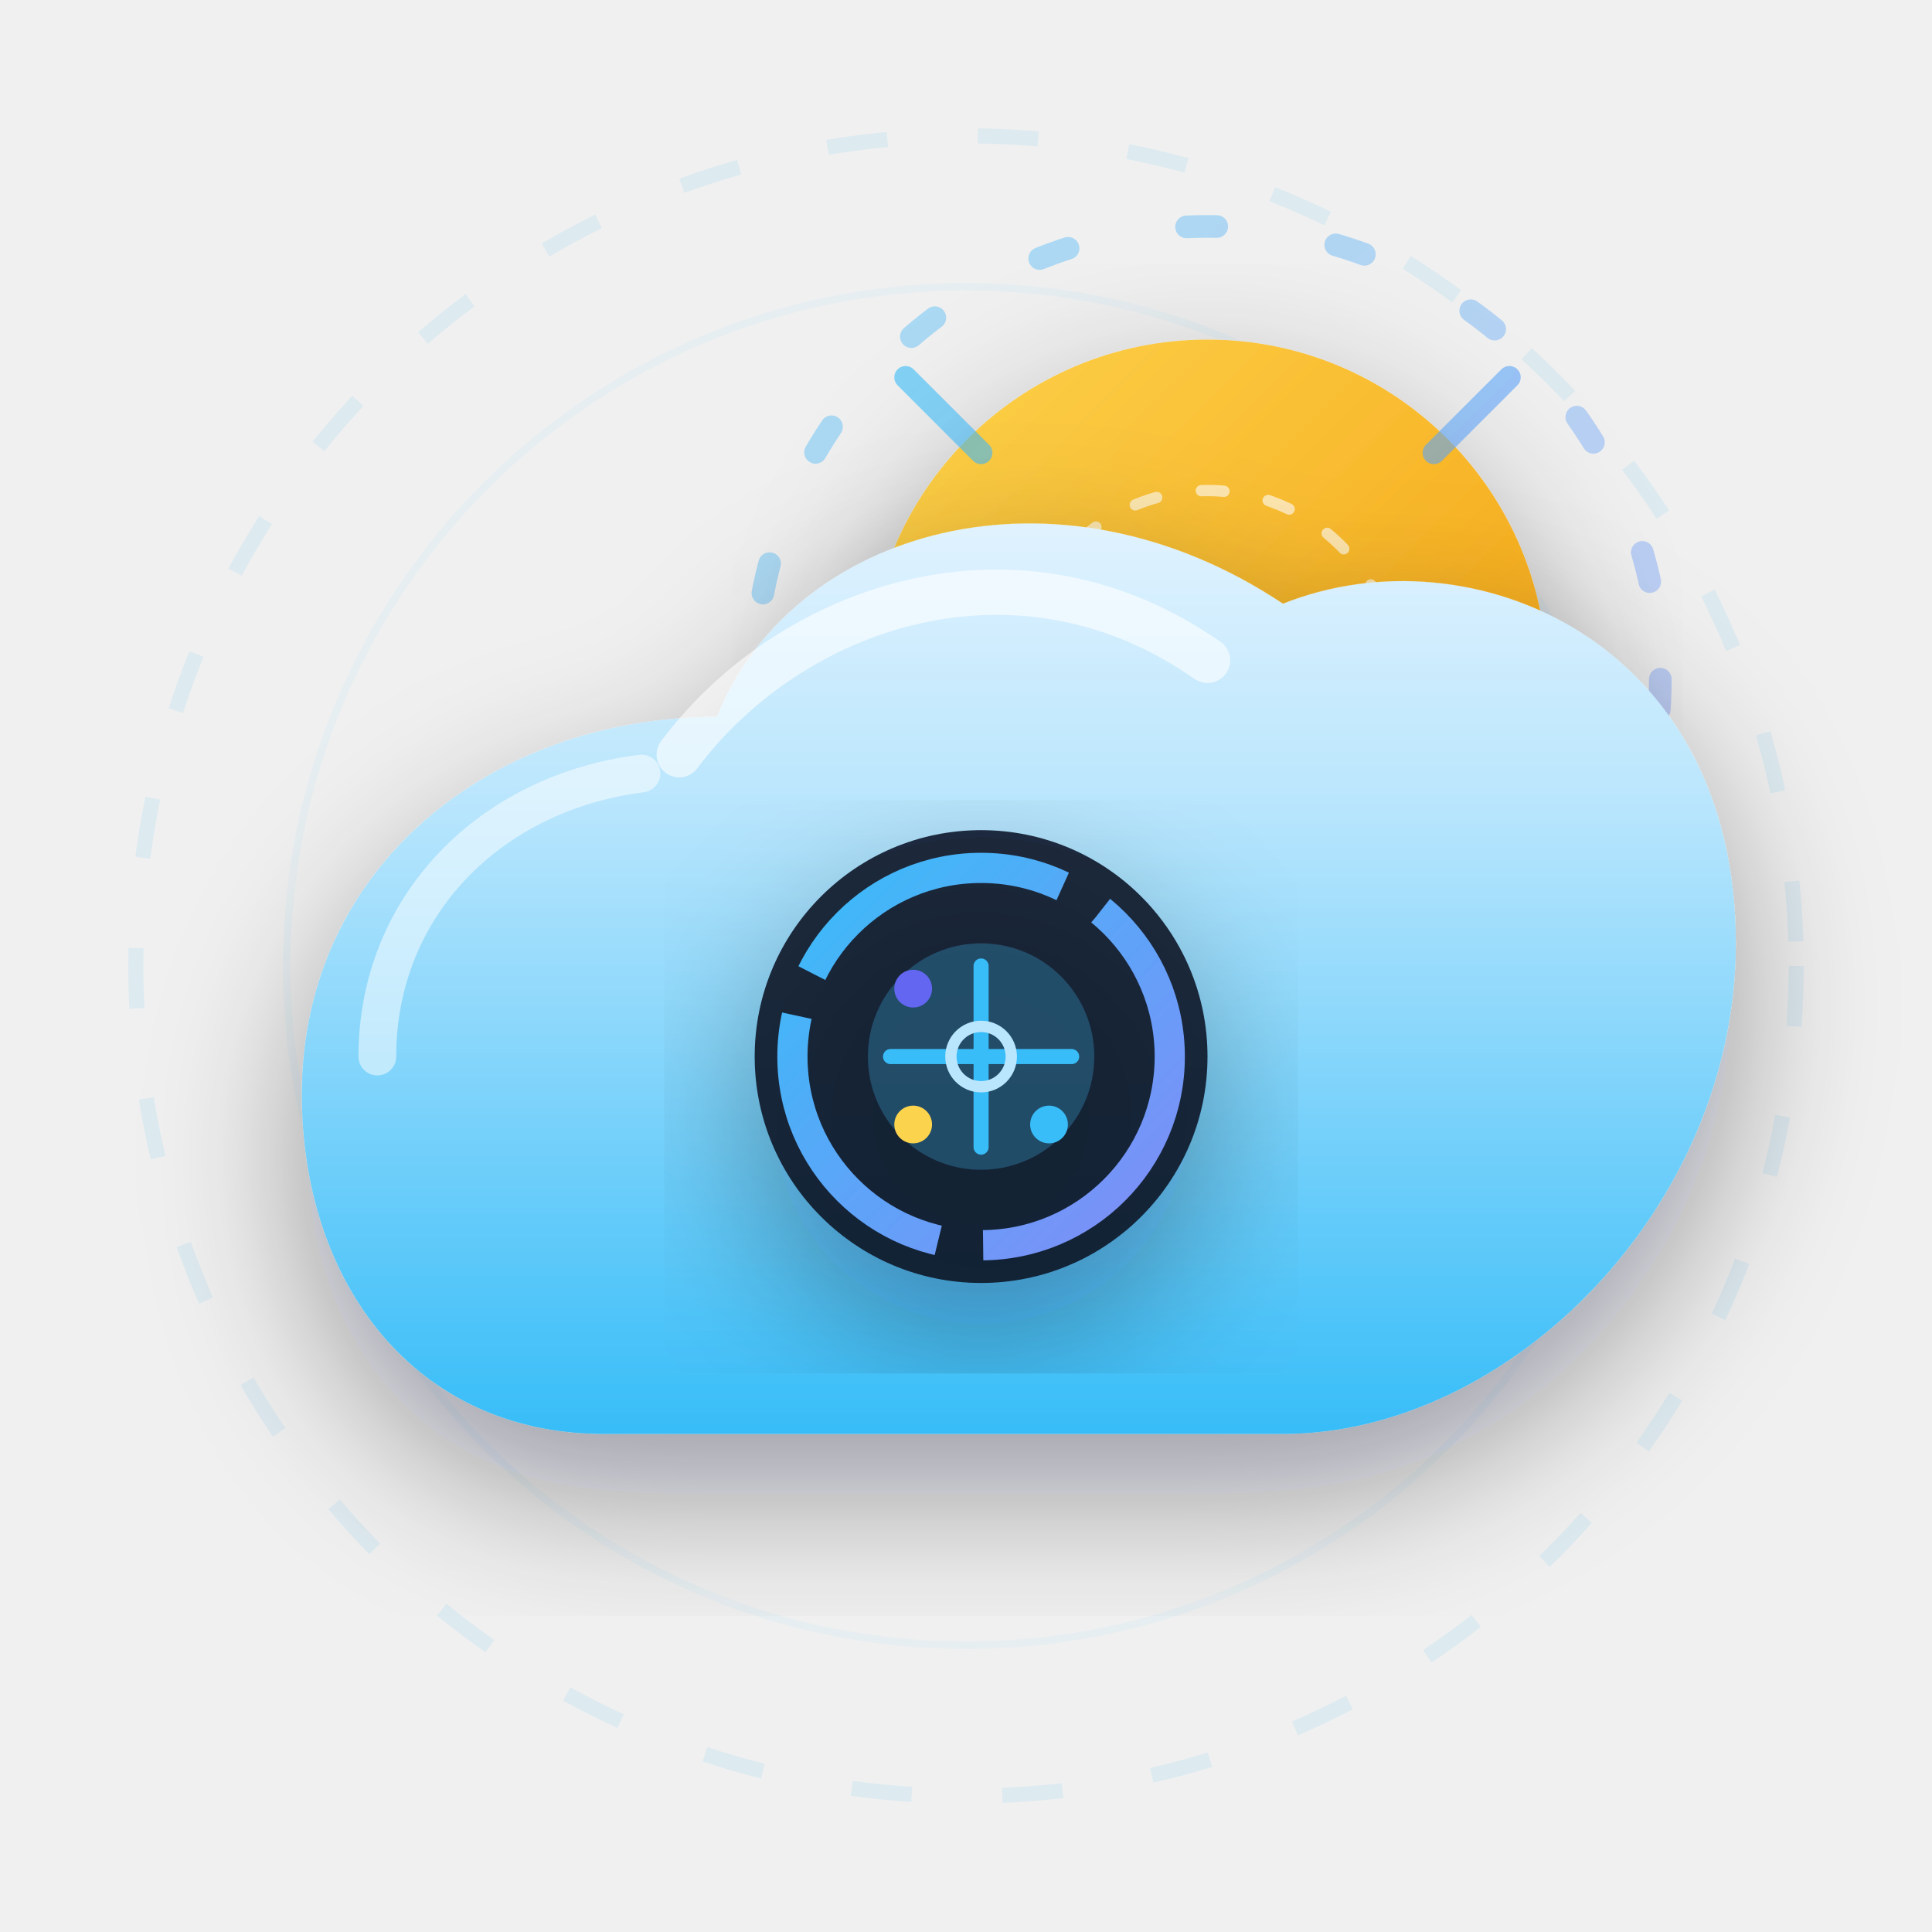
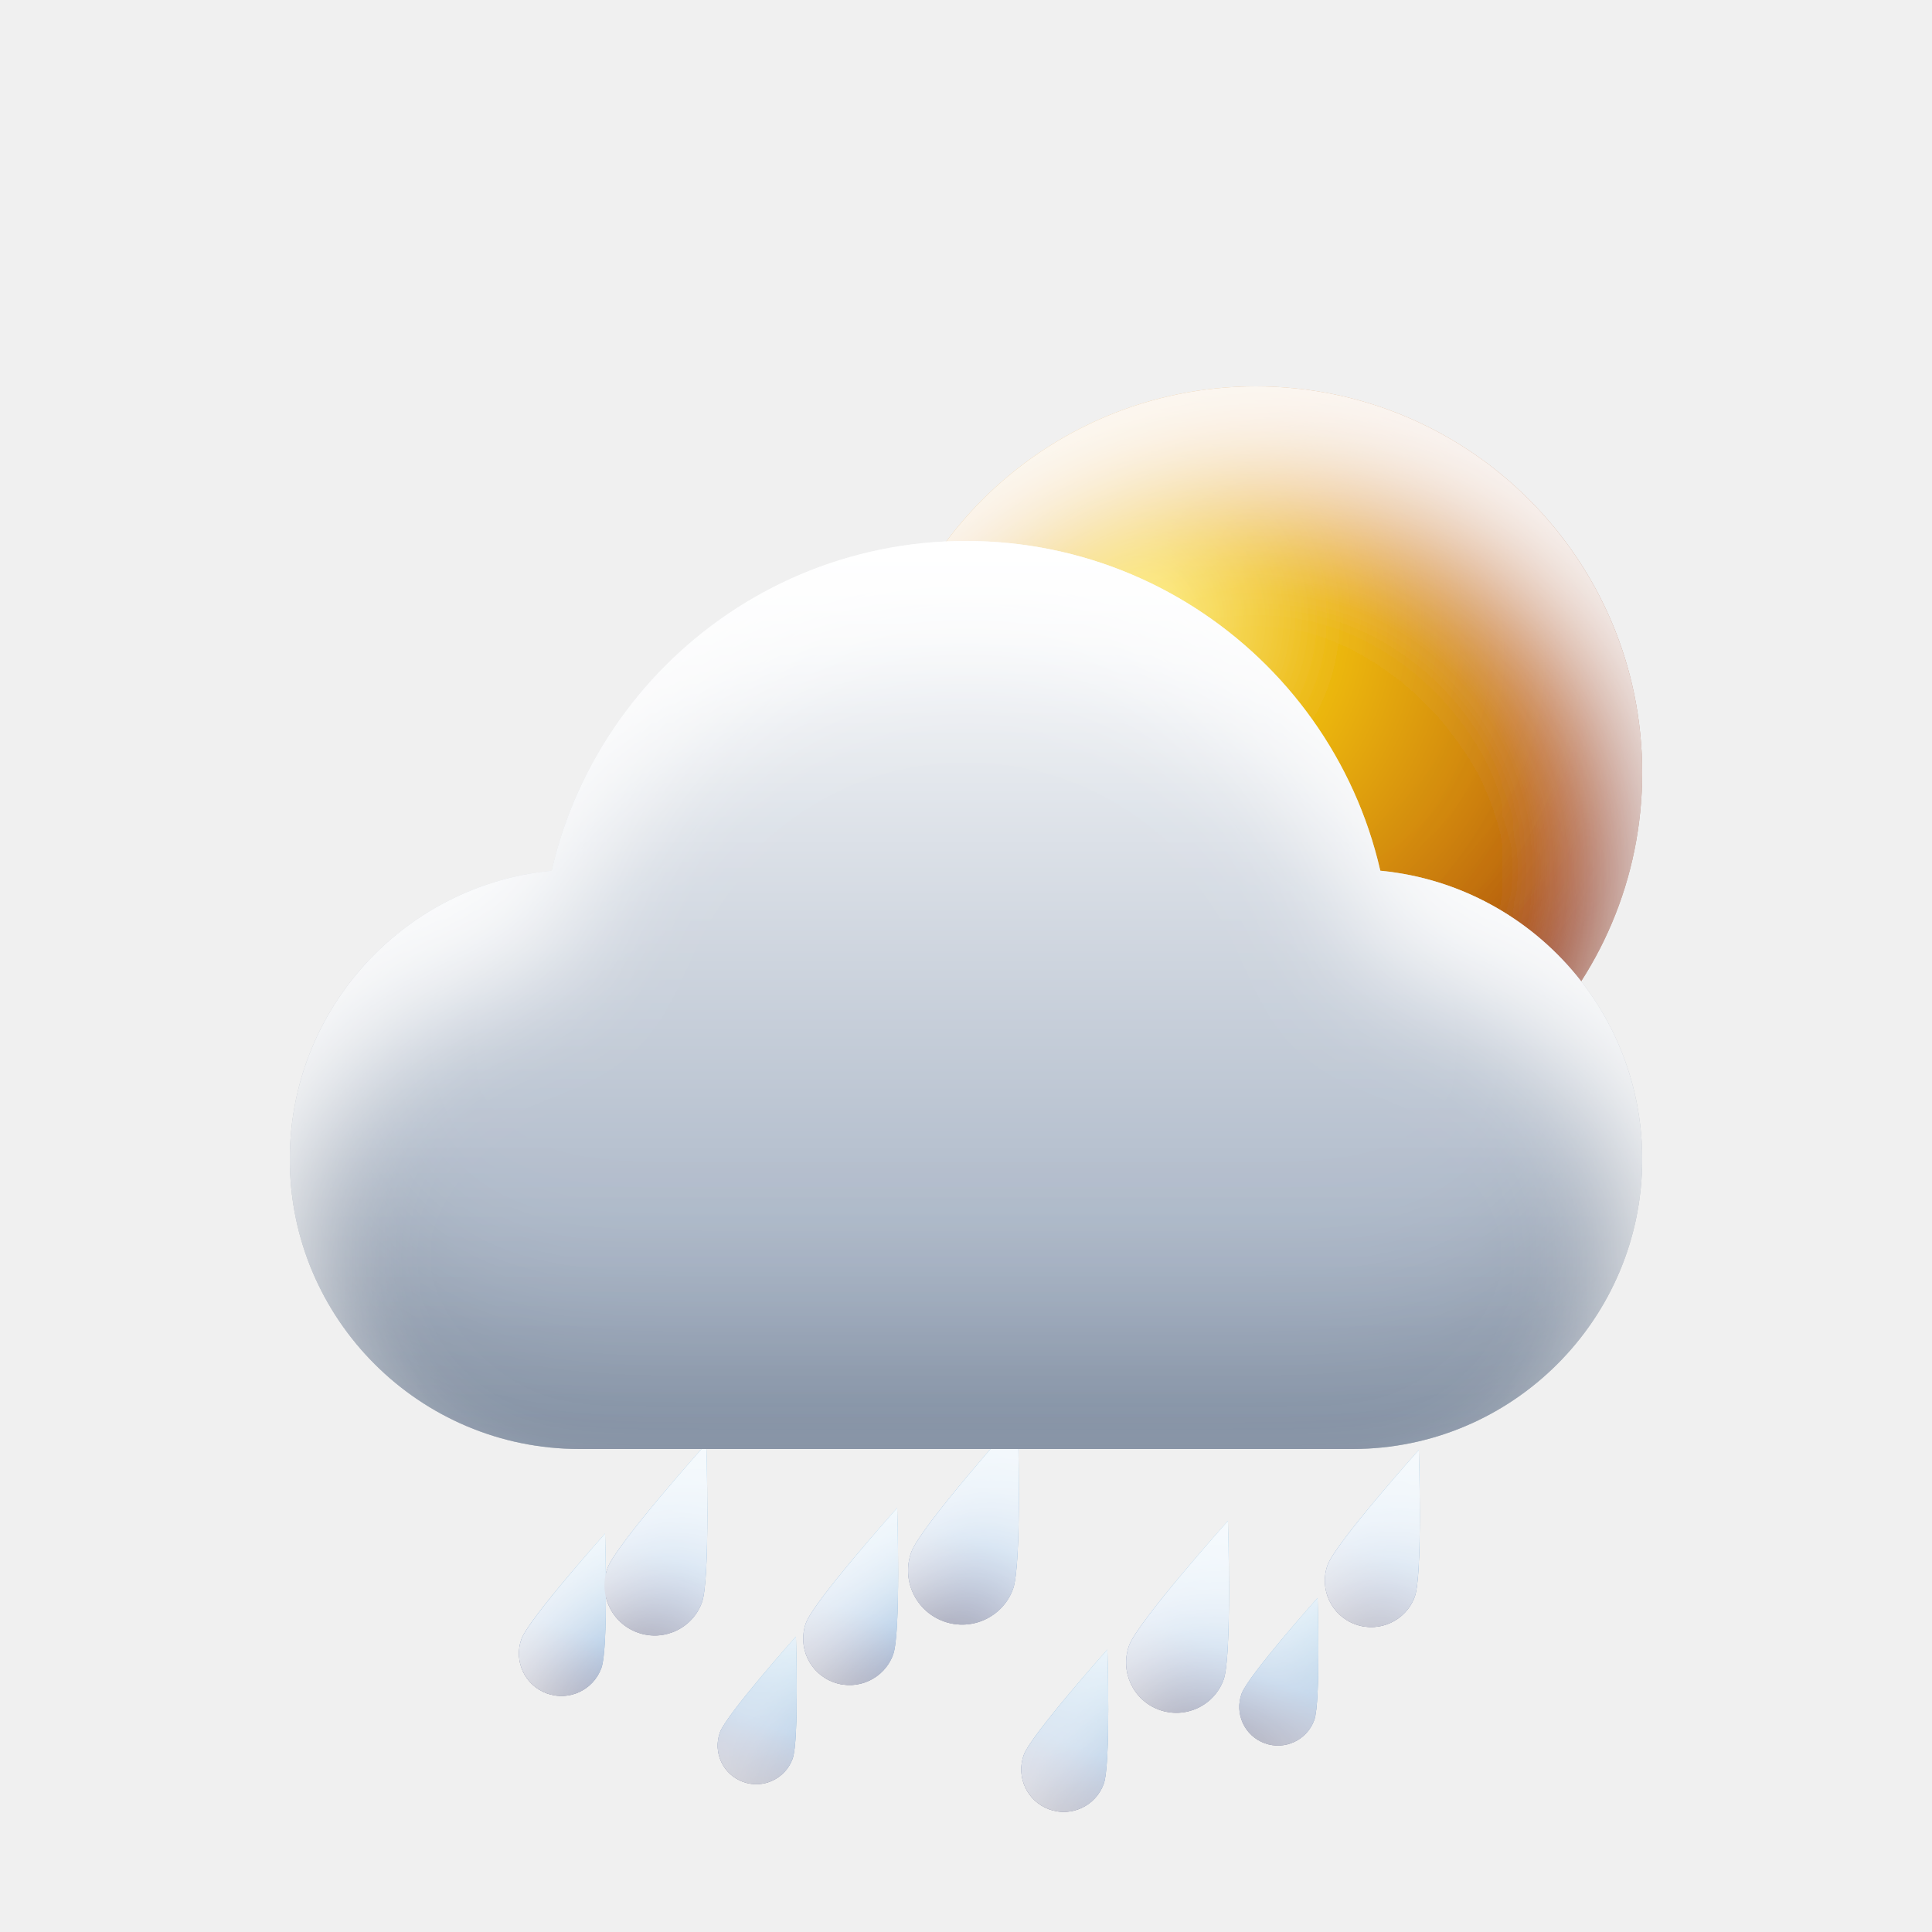
- <svg xmlns="http://www.w3.org/2000/svg" viewBox="0 0 512 512" fill="none">
+ <svg xmlns="http://www.w3.org/2000/svg" viewBox="0 0 100 100">
  <defs>
-     <linearGradient id="sunGrad" x1="0%" y1="0%" x2="100%" y2="100%">
-       <stop offset="0%" stop-color="#FCD34D" />
-       <stop offset="100%" stop-color="#F59E0B" />
+     <filter id="3dObj" x="-30%" y="-30%" width="160%" height="160%">
+       <feDropShadow dx="0" dy="8" stdDeviation="6" flood-opacity="0.25" result="drop" />
+       <feOffset dx="0" dy="5" in="SourceAlpha" />
+       <feGaussianBlur stdDeviation="3" result="offsetBlurTop" />
+       <feComposite operator="out" in="SourceAlpha" in2="offsetBlurTop" result="inverseTop" />
+       <feFlood flood-color="#ffffff" flood-opacity="0.9" result="colorTop" />
+       <feComposite operator="in" in="colorTop" in2="inverseTop" result="highlight" />
+       <feOffset dx="0" dy="-6" in="SourceAlpha" />
+       <feGaussianBlur stdDeviation="4" result="offsetBlurBottom" />
+       <feComposite operator="out" in="SourceAlpha" in2="offsetBlurBottom" result="inverseBottom" />
+       <feFlood flood-color="#000000" flood-opacity="0.25" result="colorBottom" />
+       <feComposite operator="in" in="colorBottom" in2="inverseBottom" result="shadow" />
+       <feMerge>
+         <feMergeNode in="drop" />
+         <feMergeNode in="SourceGraphic" />
+         <feMergeNode in="shadow" />
+         <feMergeNode in="highlight" />
+       </feMerge>
+     </filter>
+     <linearGradient id="cloudGrad" x1="0" y1="28" x2="0" y2="75" gradientUnits="userSpaceOnUse">
+       <stop offset="0%" stop-color="#ffffff" />
+       <stop offset="100%" stop-color="#94a3b8" />
    </linearGradient>
-     <linearGradient id="cloudGrad" x1="0%" y1="0%" x2="0%" y2="100%">
-       <stop offset="0%" stop-color="#E0F2FE" />
-       <stop offset="30%" stop-color="#BAE6FD" />
-       <stop offset="100%" stop-color="#38BDF8" />
+     <radialGradient id="sunGrad" cx="35%" cy="30%" r="70%">
+       <stop offset="0%" stop-color="#fef08a" />
+       <stop offset="40%" stop-color="#eab308" />
+       <stop offset="100%" stop-color="#b45309" />
+     </radialGradient>
+     <linearGradient id="dropGrad" x1="0%" y1="0%" x2="0%" y2="100%">
+       <stop offset="0%" stop-color="#7dd3fc" />
+       <stop offset="60%" stop-color="#0ea5e9" />
+       <stop offset="100%" stop-color="#1e3a8a" />
    </linearGradient>
-     <linearGradient id="lensGrad" x1="0%" y1="0%" x2="100%" y2="100%">
-       <stop offset="0%" stop-color="#38BDF8" />
-       <stop offset="100%" stop-color="#818CF8" />
-     </linearGradient>
-     <filter id="softShadow" x="-20%" y="-20%" width="140%" height="140%">
-       <feDropShadow dx="0" dy="16" stdDeviation="20" flood-color="#020617" flood-opacity="0.35" />
-     </filter>
+     <path id="raindrop" d="M 0 -7 C 0 -7, 4 3, 4 5 A 4 4 0 0 1 -4 5 C -4 3, 0 -7, 0 -7 Z" />
  </defs>
-   <g stroke="currentColor" fill="none" transform="translate(256, 256)">
-     <circle cx="0" cy="0" r="220" stroke="rgba(56, 189, 248, 0.1)" stroke-width="4" stroke-dasharray="16 24" />
-     <circle cx="0" cy="0" r="180" stroke="rgba(56, 189, 248, 0.05)" stroke-width="2" />
+   <circle cx="65" cy="40" r="20" fill="url(#sunGrad)" filter="url(#3dObj)" />
+   <g fill="url(#dropGrad)" filter="url(#3dObj)">
+     <use href="#raindrop" transform="translate(30, 83) rotate(20) scale(0.55)" />
+     <use href="#raindrop" transform="translate(35, 79) rotate(20) scale(0.65)" />
+     <use href="#raindrop" transform="translate(40, 88) rotate(20) scale(0.5)" />
+     <use href="#raindrop" transform="translate(45, 82) rotate(20) scale(0.6)" />
+     <use href="#raindrop" transform="translate(51, 78) rotate(20) scale(0.7)" />
+     <use href="#raindrop" transform="translate(56, 89) rotate(20) scale(0.55)" />
+     <use href="#raindrop" transform="translate(62, 83) rotate(20) scale(0.65)" />
+     <use href="#raindrop" transform="translate(67, 86) rotate(20) scale(0.5)" />
+     <use href="#raindrop" transform="translate(72, 79) rotate(20) scale(0.6)" />
  </g>
-   <circle cx="320" cy="180" r="90" fill="url(#sunGrad)" filter="url(#softShadow)" />
-   <g stroke="url(#lensGrad)" stroke-width="6" stroke-linecap="round" fill="none" transform="translate(320, 180)">
-     <circle cx="0" cy="0" r="120" opacity="0.4" stroke-dasharray="8 32" />
-     <path d="M -80 -80 L -60 -60 M 80 80 L 60 60 M 80 -80 L 60 -60" stroke-width="6" opacity="0.6" />
-     <circle cx="0" cy="0" r="50" stroke-width="3" stroke="rgba(255,255,255,0.6)" stroke-dasharray="6 12" />
-   </g>
-   <path d="M 160 380         C 110 380 80 340 80 290         C 80 230 130 190 190 190         C 210 140 280 120 340 160         C 390 140 460 170 460 250         C 460 320 400 380 340 380         Z" fill="url(#cloudGrad)" filter="url(#softShadow)" />
-   <path d="M 180 200         C 210 160 270 140 320 175" stroke="white" stroke-width="12" stroke-linecap="round" opacity="0.6" fill="none" />
-   <path d="M 100 280         C 100 240 130 210 170 205" stroke="white" stroke-width="10" stroke-linecap="round" opacity="0.5" fill="none" />
-   <g transform="translate(260, 280)" filter="url(#softShadow)">
-     <circle cx="0" cy="0" r="60" fill="#0F172A" opacity="0.9" />
-     <circle cx="0" cy="0" r="50" fill="none" stroke="url(#lensGrad)" stroke-width="8" stroke-dasharray="78 12" />
-     <circle cx="0" cy="0" r="30" fill="#38BDF8" opacity="0.25" />
-     <path d="M 0 -24 L 0 24 M -24 0 L 24 0" stroke="#38BDF8" stroke-width="4" stroke-linecap="round" />
-     <circle cx="0" cy="0" r="8" fill="none" stroke="#BAE6FD" stroke-width="3" />
-     <circle cx="-18" cy="-18" r="5" fill="#6366F1" />
-     <circle cx="18" cy="18" r="5" fill="#38BDF8" />
-     <circle cx="-18" cy="18" r="5" fill="#FCD34D" />
+   <g fill="url(#cloudGrad)" filter="url(#3dObj)">
+     <circle cx="30" cy="60" r="15" />
+     <circle cx="50" cy="50" r="22" />
+     <circle cx="70" cy="60" r="15" />
+     <rect x="30" y="55" width="40" height="20" />
  </g>
</svg>
